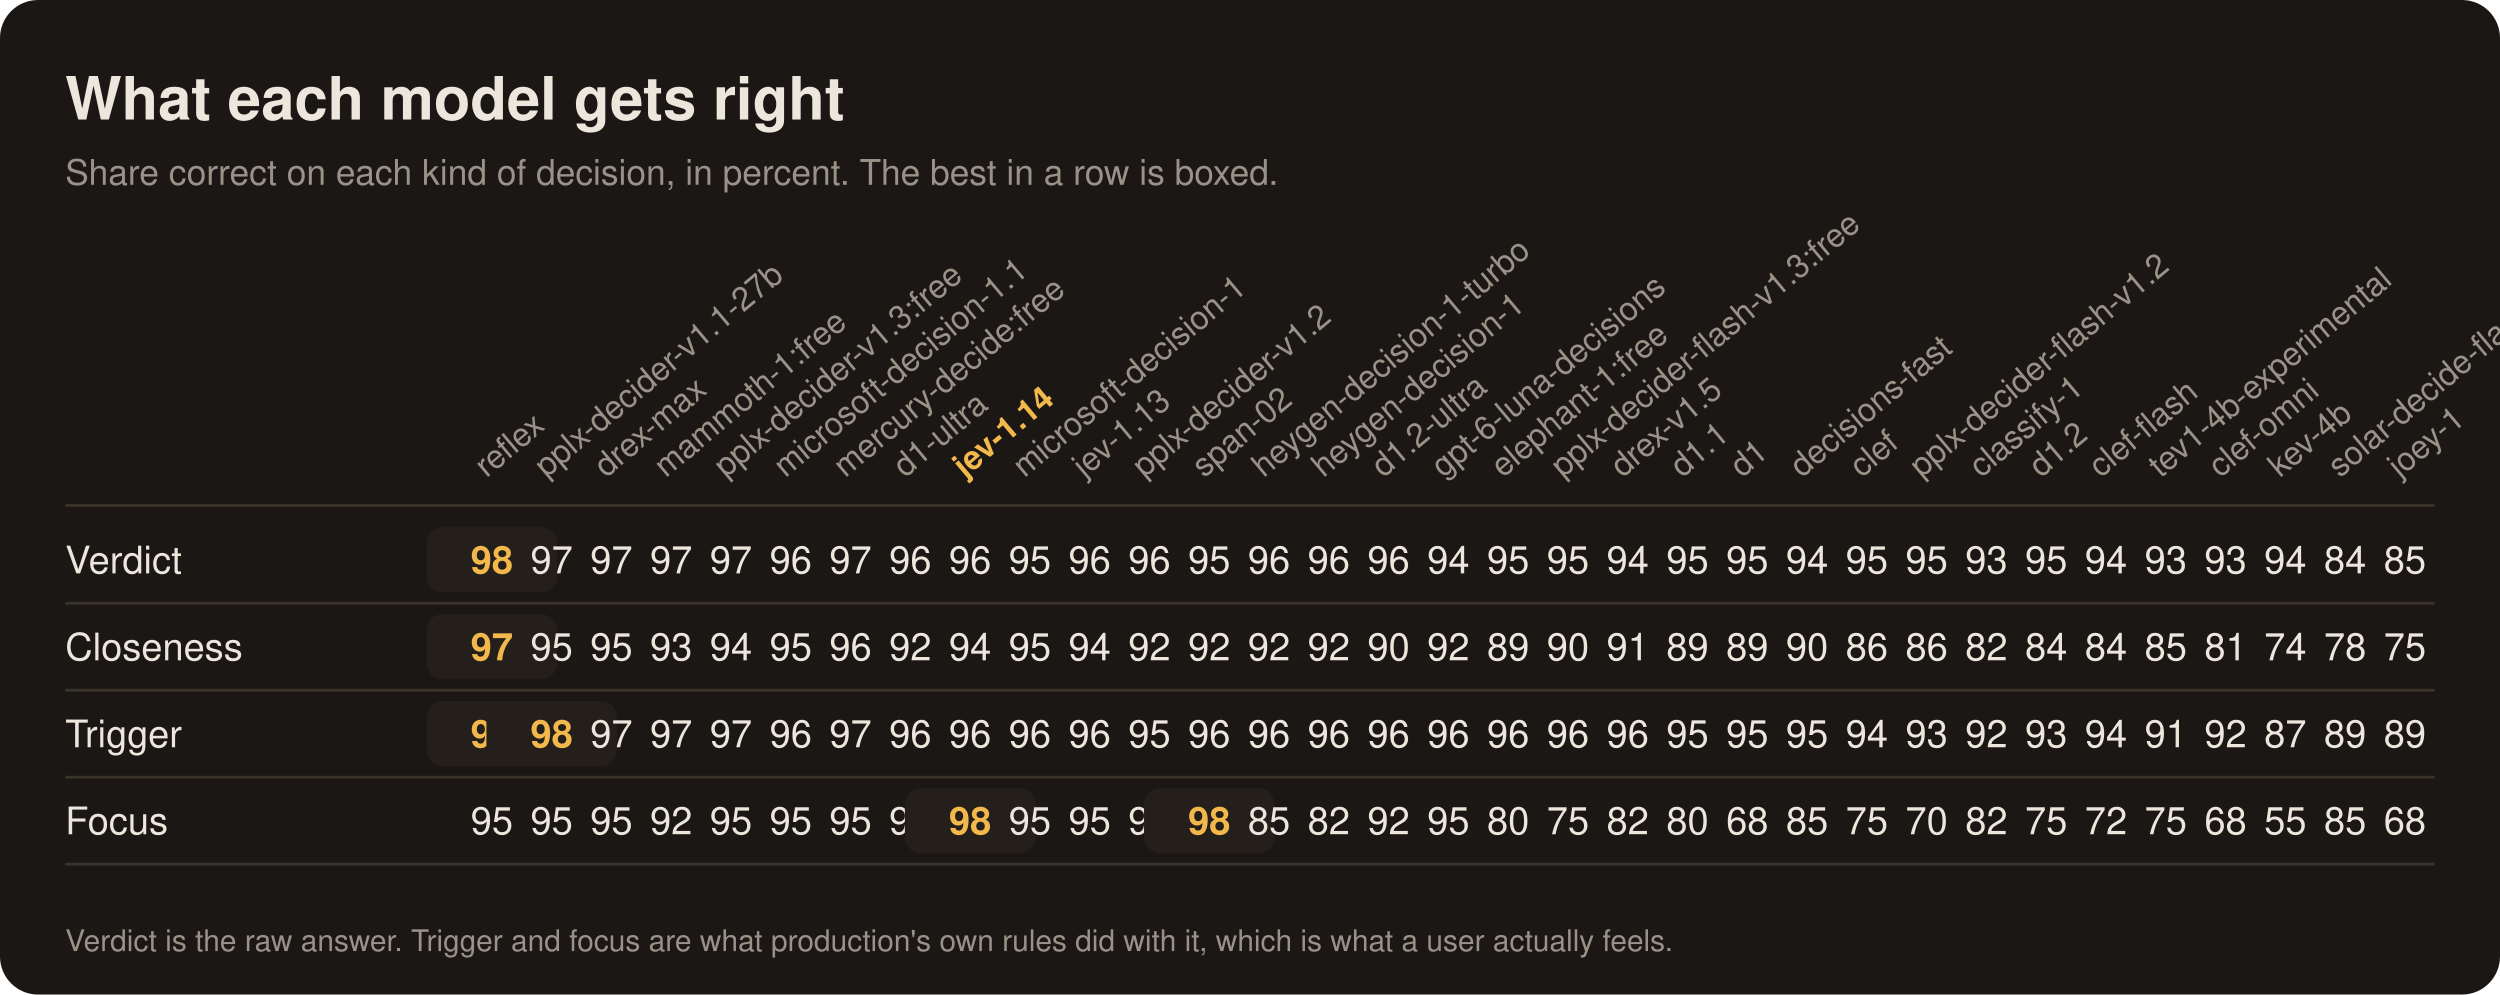
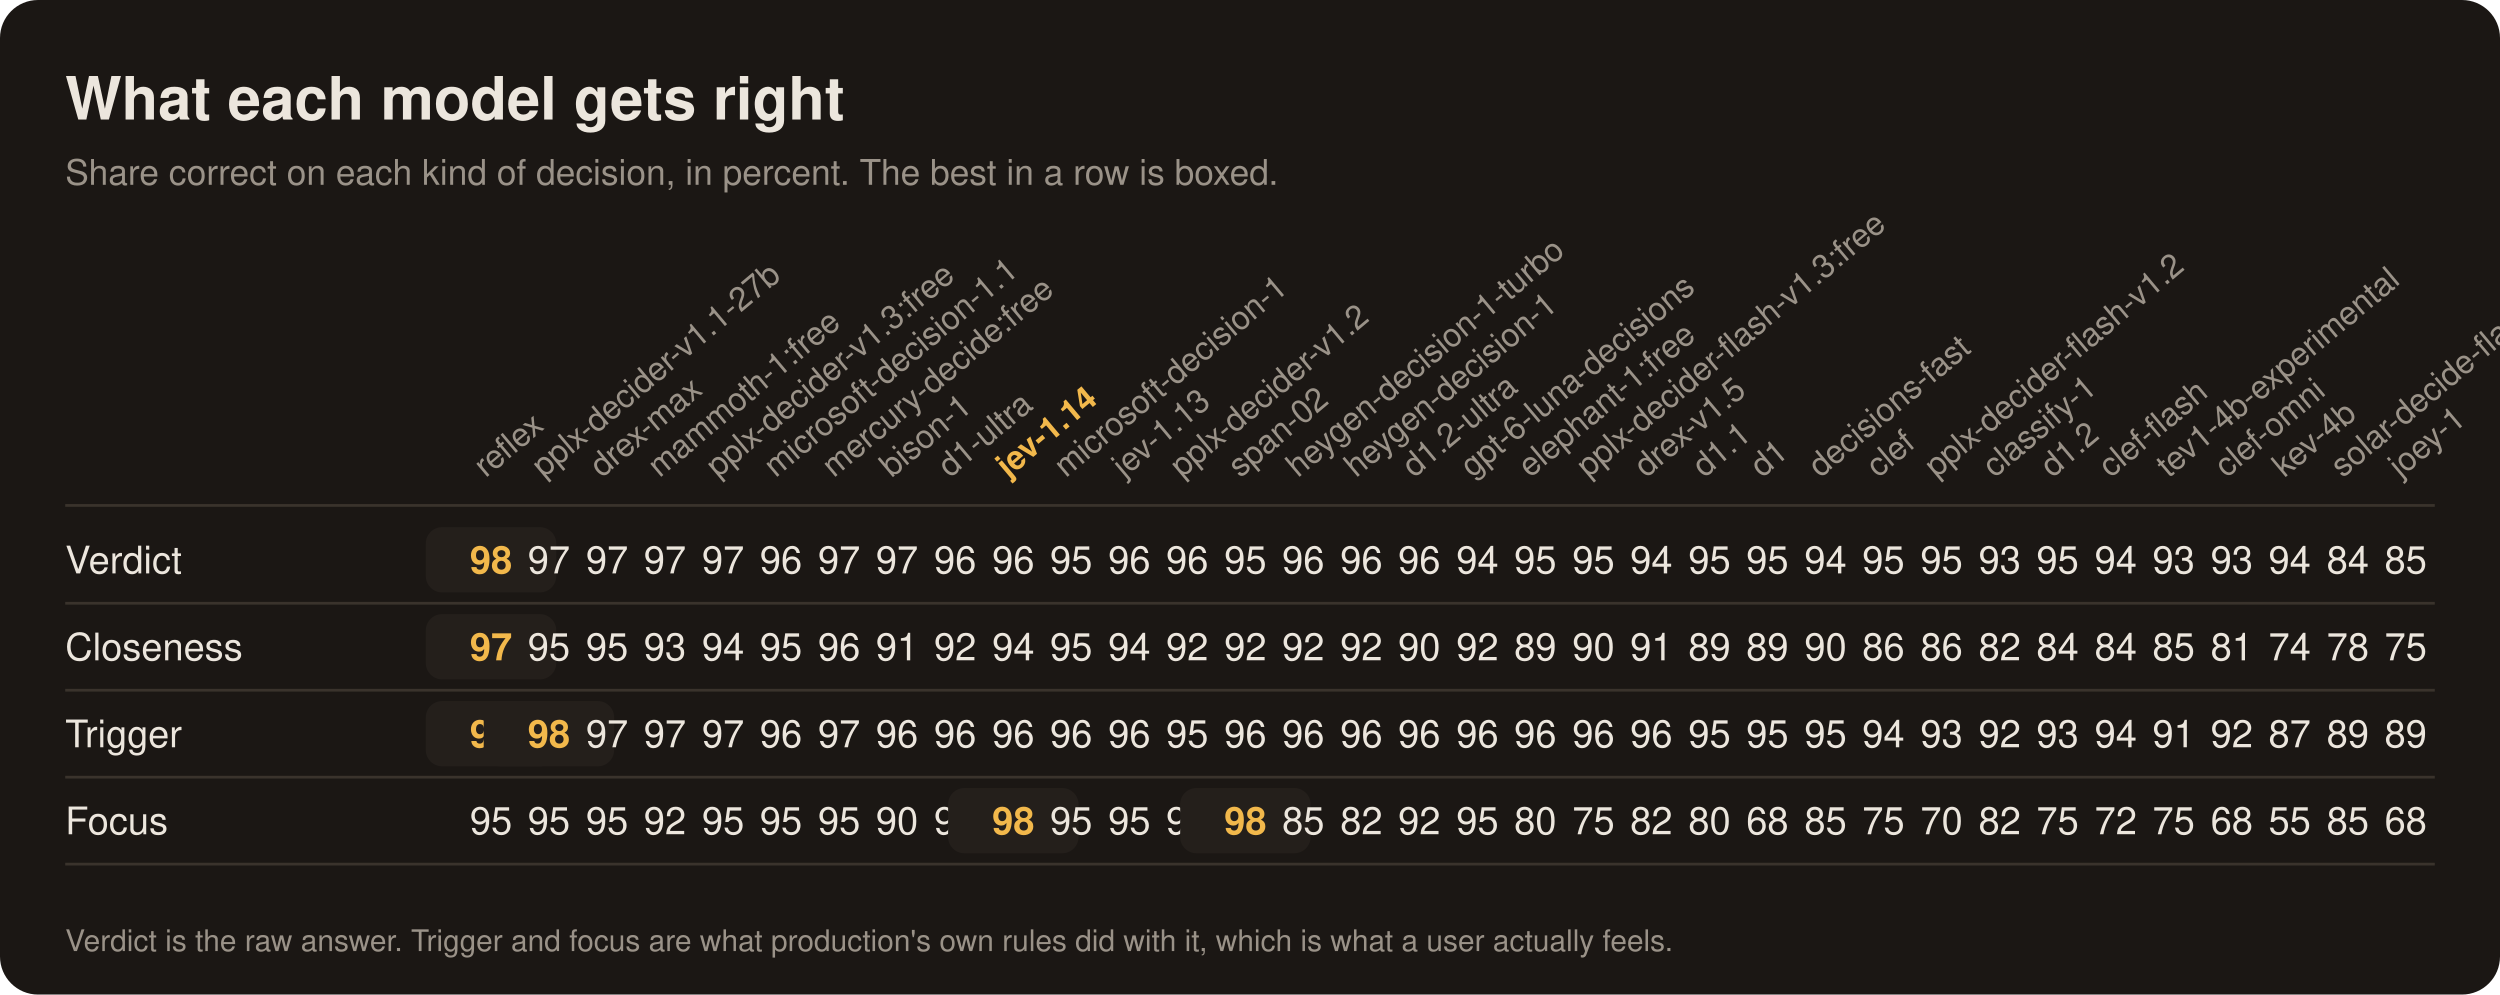
<svg xmlns="http://www.w3.org/2000/svg" viewBox="0 0 920 366" width="920" role="img" aria-label="What each model gets right" font-family="-apple-system,BlinkMacSystemFont,'Segoe UI',Helvetica,Arial,sans-serif">
  <rect width="920" height="366" rx="14" fill="#1b1714" />
  <text x="24.0" y="44.0" font-size="22" font-weight="700" fill="#ece6dd" text-anchor="start">What each model gets right</text>
  <text x="24.0" y="68.0" font-size="13" font-weight="400" fill="#9a9288" text-anchor="start">Share correct on each kind of decision, in percent. The best in a row is boxed.</text>
-   <text transform="translate(179.0 176.0) rotate(-40)" font-size="12" font-weight="500" fill="#9a9288">reflex</text>
-   <text transform="translate(201.0 176.0) rotate(-40)" font-size="12" font-weight="500" fill="#9a9288">pplx-decider-v1.1-27b</text>
-   <text transform="translate(223.0 176.0) rotate(-40)" font-size="12" font-weight="500" fill="#9a9288">drex-max</text>
-   <text transform="translate(245.0 176.0) rotate(-40)" font-size="12" font-weight="500" fill="#9a9288">mammoth-1:free</text>
-   <text transform="translate(267.0 176.0) rotate(-40)" font-size="12" font-weight="500" fill="#9a9288">pplx-decider-v1.3:free</text>
-   <text transform="translate(289.0 176.0) rotate(-40)" font-size="12" font-weight="500" fill="#9a9288">microsoft-decision-1.1</text>
-   <text transform="translate(311.0 176.0) rotate(-40)" font-size="12" font-weight="500" fill="#9a9288">mercury-decide:free</text>
-   <text transform="translate(333.0 176.0) rotate(-40)" font-size="12" font-weight="500" fill="#9a9288">d1-ultra</text>
-   <text transform="translate(355.0 176.0) rotate(-40)" font-size="12" font-weight="700" fill="#f2b84b">jev-1.14</text>
-   <text transform="translate(377.0 176.0) rotate(-40)" font-size="12" font-weight="500" fill="#9a9288">microsoft-decision-1</text>
-   <text transform="translate(399.0 176.0) rotate(-40)" font-size="12" font-weight="500" fill="#9a9288">jev-1.13</text>
-   <text transform="translate(421.0 176.0) rotate(-40)" font-size="12" font-weight="500" fill="#9a9288">pplx-decider-v1.2</text>
-   <text transform="translate(443.0 176.0) rotate(-40)" font-size="12" font-weight="500" fill="#9a9288">span-02</text>
-   <text transform="translate(465.0 176.0) rotate(-40)" font-size="12" font-weight="500" fill="#9a9288">heygen-decision-1-turbo</text>
-   <text transform="translate(487.0 176.0) rotate(-40)" font-size="12" font-weight="500" fill="#9a9288">heygen-decision-1</text>
-   <text transform="translate(509.0 176.0) rotate(-40)" font-size="12" font-weight="500" fill="#9a9288">d1.2-ultra</text>
-   <text transform="translate(531.0 176.0) rotate(-40)" font-size="12" font-weight="500" fill="#9a9288">gpt-6-luna-decisions</text>
-   <text transform="translate(553.0 176.0) rotate(-40)" font-size="12" font-weight="500" fill="#9a9288">elephant-1:free</text>
-   <text transform="translate(575.0 176.0) rotate(-40)" font-size="12" font-weight="500" fill="#9a9288">pplx-decider-flash-v1.3:free</text>
-   <text transform="translate(597.0 176.0) rotate(-40)" font-size="12" font-weight="500" fill="#9a9288">drex-v1.5</text>
-   <text transform="translate(619.0 176.0) rotate(-40)" font-size="12" font-weight="500" fill="#9a9288">d1.1</text>
-   <text transform="translate(641.0 176.0) rotate(-40)" font-size="12" font-weight="500" fill="#9a9288">d1</text>
-   <text transform="translate(663.0 176.0) rotate(-40)" font-size="12" font-weight="500" fill="#9a9288">decisions-fast</text>
-   <text transform="translate(685.0 176.0) rotate(-40)" font-size="12" font-weight="500" fill="#9a9288">clef</text>
-   <text transform="translate(707.0 176.0) rotate(-40)" font-size="12" font-weight="500" fill="#9a9288">pplx-decider-flash-v1.2</text>
-   <text transform="translate(729.0 176.0) rotate(-40)" font-size="12" font-weight="500" fill="#9a9288">classify-1</text>
-   <text transform="translate(751.0 176.0) rotate(-40)" font-size="12" font-weight="500" fill="#9a9288">d1.2</text>
-   <text transform="translate(773.0 176.0) rotate(-40)" font-size="12" font-weight="500" fill="#9a9288">clef-flash</text>
-   <text transform="translate(795.0 176.0) rotate(-40)" font-size="12" font-weight="500" fill="#9a9288">tev1-4b-experimental</text>
-   <text transform="translate(817.0 176.0) rotate(-40)" font-size="12" font-weight="500" fill="#9a9288">clef-omni</text>
-   <text transform="translate(839.0 176.0) rotate(-40)" font-size="12" font-weight="500" fill="#9a9288">kev-4b</text>
-   <text transform="translate(861.0 176.0) rotate(-40)" font-size="12" font-weight="500" fill="#9a9288">solar-decide-flash</text>
-   <text transform="translate(883.0 176.0) rotate(-40)" font-size="12" font-weight="500" fill="#9a9288">joey-1</text>
+   <text transform="translate(178.7 176.0) rotate(-40)" font-size="12" font-weight="500" fill="#9a9288">reflex</text>
+   <text transform="translate(200.0 176.0) rotate(-40)" font-size="12" font-weight="500" fill="#9a9288">pplx-decider-v1.1-27b</text>
+   <text transform="translate(221.4 176.0) rotate(-40)" font-size="12" font-weight="500" fill="#9a9288">drex-max</text>
+   <text transform="translate(242.7 176.0) rotate(-40)" font-size="12" font-weight="500" fill="#9a9288">mammoth-1:free</text>
+   <text transform="translate(264.1 176.0) rotate(-40)" font-size="12" font-weight="500" fill="#9a9288">pplx-decider-v1.3:free</text>
+   <text transform="translate(285.4 176.0) rotate(-40)" font-size="12" font-weight="500" fill="#9a9288">microsoft-decision-1.1</text>
+   <text transform="translate(306.8 176.0) rotate(-40)" font-size="12" font-weight="500" fill="#9a9288">mercury-decide:free</text>
+   <text transform="translate(328.1 176.0) rotate(-40)" font-size="12" font-weight="500" fill="#9a9288">bison-1</text>
+   <text transform="translate(349.5 176.0) rotate(-40)" font-size="12" font-weight="500" fill="#9a9288">d1-ultra</text>
+   <text transform="translate(370.9 176.0) rotate(-40)" font-size="12" font-weight="700" fill="#f2b84b">jev-1.14</text>
+   <text transform="translate(392.2 176.0) rotate(-40)" font-size="12" font-weight="500" fill="#9a9288">microsoft-decision-1</text>
+   <text transform="translate(413.6 176.0) rotate(-40)" font-size="12" font-weight="500" fill="#9a9288">jev-1.13</text>
+   <text transform="translate(434.9 176.0) rotate(-40)" font-size="12" font-weight="500" fill="#9a9288">pplx-decider-v1.2</text>
+   <text transform="translate(456.3 176.0) rotate(-40)" font-size="12" font-weight="500" fill="#9a9288">span-02</text>
+   <text transform="translate(477.6 176.0) rotate(-40)" font-size="12" font-weight="500" fill="#9a9288">heygen-decision-1-turbo</text>
+   <text transform="translate(499.0 176.0) rotate(-40)" font-size="12" font-weight="500" fill="#9a9288">heygen-decision-1</text>
+   <text transform="translate(520.3 176.0) rotate(-40)" font-size="12" font-weight="500" fill="#9a9288">d1.2-ultra</text>
+   <text transform="translate(541.7 176.0) rotate(-40)" font-size="12" font-weight="500" fill="#9a9288">gpt-6-luna-decisions</text>
+   <text transform="translate(563.0 176.0) rotate(-40)" font-size="12" font-weight="500" fill="#9a9288">elephant-1:free</text>
+   <text transform="translate(584.4 176.0) rotate(-40)" font-size="12" font-weight="500" fill="#9a9288">pplx-decider-flash-v1.3:free</text>
+   <text transform="translate(605.7 176.0) rotate(-40)" font-size="12" font-weight="500" fill="#9a9288">drex-v1.5</text>
+   <text transform="translate(627.1 176.0) rotate(-40)" font-size="12" font-weight="500" fill="#9a9288">d1.1</text>
+   <text transform="translate(648.4 176.0) rotate(-40)" font-size="12" font-weight="500" fill="#9a9288">d1</text>
+   <text transform="translate(669.8 176.0) rotate(-40)" font-size="12" font-weight="500" fill="#9a9288">decisions-fast</text>
+   <text transform="translate(691.1 176.0) rotate(-40)" font-size="12" font-weight="500" fill="#9a9288">clef</text>
+   <text transform="translate(712.5 176.0) rotate(-40)" font-size="12" font-weight="500" fill="#9a9288">pplx-decider-flash-v1.2</text>
+   <text transform="translate(733.9 176.0) rotate(-40)" font-size="12" font-weight="500" fill="#9a9288">classify-1</text>
+   <text transform="translate(755.2 176.0) rotate(-40)" font-size="12" font-weight="500" fill="#9a9288">d1.2</text>
+   <text transform="translate(776.6 176.0) rotate(-40)" font-size="12" font-weight="500" fill="#9a9288">clef-flash</text>
+   <text transform="translate(797.9 176.0) rotate(-40)" font-size="12" font-weight="500" fill="#9a9288">tev1-4b-experimental</text>
+   <text transform="translate(819.3 176.0) rotate(-40)" font-size="12" font-weight="500" fill="#9a9288">clef-omni</text>
+   <text transform="translate(840.6 176.0) rotate(-40)" font-size="12" font-weight="500" fill="#9a9288">kev-4b</text>
+   <text transform="translate(862.0 176.0) rotate(-40)" font-size="12" font-weight="500" fill="#9a9288">solar-decide-flash</text>
+   <text transform="translate(883.3 176.0) rotate(-40)" font-size="12" font-weight="500" fill="#9a9288">joey-1</text>
  <line x1="24.0" y1="186.0" x2="896.0" y2="186.0" stroke="#3a332c" stroke-width="1.0" />
  <text x="24.0" y="211.0" font-size="14" font-weight="500" fill="#ece6dd" text-anchor="start">Verdict</text>
-   <rect x="157.0" y="194.0" width="48.0" height="24.0" rx="6.0" fill="#241f1b" />
-   <text x="181.0" y="211.0" font-size="14" font-weight="700" fill="#f2b84b" text-anchor="middle">98</text>
-   <text x="203.0" y="211.0" font-size="14" font-weight="400" fill="#ece6dd" text-anchor="middle">97</text>
-   <text x="225.0" y="211.0" font-size="14" font-weight="400" fill="#ece6dd" text-anchor="middle">97</text>
-   <text x="247.0" y="211.0" font-size="14" font-weight="400" fill="#ece6dd" text-anchor="middle">97</text>
-   <text x="269.0" y="211.0" font-size="14" font-weight="400" fill="#ece6dd" text-anchor="middle">97</text>
-   <text x="291.0" y="211.0" font-size="14" font-weight="400" fill="#ece6dd" text-anchor="middle">96</text>
-   <text x="313.0" y="211.0" font-size="14" font-weight="400" fill="#ece6dd" text-anchor="middle">97</text>
-   <text x="335.0" y="211.0" font-size="14" font-weight="400" fill="#ece6dd" text-anchor="middle">96</text>
-   <text x="357.0" y="211.0" font-size="14" font-weight="400" fill="#ece6dd" text-anchor="middle">96</text>
-   <text x="379.0" y="211.0" font-size="14" font-weight="400" fill="#ece6dd" text-anchor="middle">95</text>
-   <text x="401.0" y="211.0" font-size="14" font-weight="400" fill="#ece6dd" text-anchor="middle">96</text>
-   <text x="423.0" y="211.0" font-size="14" font-weight="400" fill="#ece6dd" text-anchor="middle">96</text>
-   <text x="445.0" y="211.0" font-size="14" font-weight="400" fill="#ece6dd" text-anchor="middle">95</text>
-   <text x="467.0" y="211.0" font-size="14" font-weight="400" fill="#ece6dd" text-anchor="middle">96</text>
-   <text x="489.0" y="211.0" font-size="14" font-weight="400" fill="#ece6dd" text-anchor="middle">96</text>
-   <text x="511.0" y="211.0" font-size="14" font-weight="400" fill="#ece6dd" text-anchor="middle">96</text>
-   <text x="533.0" y="211.0" font-size="14" font-weight="400" fill="#ece6dd" text-anchor="middle">94</text>
-   <text x="555.0" y="211.0" font-size="14" font-weight="400" fill="#ece6dd" text-anchor="middle">95</text>
-   <text x="577.0" y="211.0" font-size="14" font-weight="400" fill="#ece6dd" text-anchor="middle">95</text>
-   <text x="599.0" y="211.0" font-size="14" font-weight="400" fill="#ece6dd" text-anchor="middle">94</text>
-   <text x="621.0" y="211.0" font-size="14" font-weight="400" fill="#ece6dd" text-anchor="middle">95</text>
-   <text x="643.0" y="211.0" font-size="14" font-weight="400" fill="#ece6dd" text-anchor="middle">95</text>
-   <text x="665.0" y="211.0" font-size="14" font-weight="400" fill="#ece6dd" text-anchor="middle">94</text>
-   <text x="687.0" y="211.0" font-size="14" font-weight="400" fill="#ece6dd" text-anchor="middle">95</text>
-   <text x="709.0" y="211.0" font-size="14" font-weight="400" fill="#ece6dd" text-anchor="middle">95</text>
-   <text x="731.0" y="211.0" font-size="14" font-weight="400" fill="#ece6dd" text-anchor="middle">93</text>
-   <text x="753.0" y="211.0" font-size="14" font-weight="400" fill="#ece6dd" text-anchor="middle">95</text>
-   <text x="775.0" y="211.0" font-size="14" font-weight="400" fill="#ece6dd" text-anchor="middle">94</text>
-   <text x="797.0" y="211.0" font-size="14" font-weight="400" fill="#ece6dd" text-anchor="middle">93</text>
-   <text x="819.0" y="211.0" font-size="14" font-weight="400" fill="#ece6dd" text-anchor="middle">93</text>
-   <text x="841.0" y="211.0" font-size="14" font-weight="400" fill="#ece6dd" text-anchor="middle">94</text>
-   <text x="863.0" y="211.0" font-size="14" font-weight="400" fill="#ece6dd" text-anchor="middle">84</text>
-   <text x="885.0" y="211.0" font-size="14" font-weight="400" fill="#ece6dd" text-anchor="middle">85</text>
+   <rect x="156.7" y="194.0" width="48.0" height="24.0" rx="6.0" fill="#241f1b" />
+   <text x="180.7" y="211.0" font-size="14" font-weight="700" fill="#f2b84b" text-anchor="middle">98</text>
+   <text x="202.0" y="211.0" font-size="14" font-weight="400" fill="#ece6dd" text-anchor="middle">97</text>
+   <text x="223.4" y="211.0" font-size="14" font-weight="400" fill="#ece6dd" text-anchor="middle">97</text>
+   <text x="244.7" y="211.0" font-size="14" font-weight="400" fill="#ece6dd" text-anchor="middle">97</text>
+   <text x="266.1" y="211.0" font-size="14" font-weight="400" fill="#ece6dd" text-anchor="middle">97</text>
+   <text x="287.4" y="211.0" font-size="14" font-weight="400" fill="#ece6dd" text-anchor="middle">96</text>
+   <text x="308.8" y="211.0" font-size="14" font-weight="400" fill="#ece6dd" text-anchor="middle">97</text>
+   <text x="330.1" y="211.0" font-size="14" font-weight="400" fill="#ece6dd" text-anchor="middle">97</text>
+   <text x="351.5" y="211.0" font-size="14" font-weight="400" fill="#ece6dd" text-anchor="middle">96</text>
+   <text x="372.9" y="211.0" font-size="14" font-weight="400" fill="#ece6dd" text-anchor="middle">96</text>
+   <text x="394.2" y="211.0" font-size="14" font-weight="400" fill="#ece6dd" text-anchor="middle">95</text>
+   <text x="415.6" y="211.0" font-size="14" font-weight="400" fill="#ece6dd" text-anchor="middle">96</text>
+   <text x="436.9" y="211.0" font-size="14" font-weight="400" fill="#ece6dd" text-anchor="middle">96</text>
+   <text x="458.3" y="211.0" font-size="14" font-weight="400" fill="#ece6dd" text-anchor="middle">95</text>
+   <text x="479.6" y="211.0" font-size="14" font-weight="400" fill="#ece6dd" text-anchor="middle">96</text>
+   <text x="501.0" y="211.0" font-size="14" font-weight="400" fill="#ece6dd" text-anchor="middle">96</text>
+   <text x="522.3" y="211.0" font-size="14" font-weight="400" fill="#ece6dd" text-anchor="middle">96</text>
+   <text x="543.7" y="211.0" font-size="14" font-weight="400" fill="#ece6dd" text-anchor="middle">94</text>
+   <text x="565.0" y="211.0" font-size="14" font-weight="400" fill="#ece6dd" text-anchor="middle">95</text>
+   <text x="586.4" y="211.0" font-size="14" font-weight="400" fill="#ece6dd" text-anchor="middle">95</text>
+   <text x="607.7" y="211.0" font-size="14" font-weight="400" fill="#ece6dd" text-anchor="middle">94</text>
+   <text x="629.1" y="211.0" font-size="14" font-weight="400" fill="#ece6dd" text-anchor="middle">95</text>
+   <text x="650.4" y="211.0" font-size="14" font-weight="400" fill="#ece6dd" text-anchor="middle">95</text>
+   <text x="671.8" y="211.0" font-size="14" font-weight="400" fill="#ece6dd" text-anchor="middle">94</text>
+   <text x="693.1" y="211.0" font-size="14" font-weight="400" fill="#ece6dd" text-anchor="middle">95</text>
+   <text x="714.5" y="211.0" font-size="14" font-weight="400" fill="#ece6dd" text-anchor="middle">95</text>
+   <text x="735.9" y="211.0" font-size="14" font-weight="400" fill="#ece6dd" text-anchor="middle">93</text>
+   <text x="757.2" y="211.0" font-size="14" font-weight="400" fill="#ece6dd" text-anchor="middle">95</text>
+   <text x="778.6" y="211.0" font-size="14" font-weight="400" fill="#ece6dd" text-anchor="middle">94</text>
+   <text x="799.9" y="211.0" font-size="14" font-weight="400" fill="#ece6dd" text-anchor="middle">93</text>
+   <text x="821.3" y="211.0" font-size="14" font-weight="400" fill="#ece6dd" text-anchor="middle">93</text>
+   <text x="842.6" y="211.0" font-size="14" font-weight="400" fill="#ece6dd" text-anchor="middle">94</text>
+   <text x="864.0" y="211.0" font-size="14" font-weight="400" fill="#ece6dd" text-anchor="middle">84</text>
+   <text x="885.3" y="211.0" font-size="14" font-weight="400" fill="#ece6dd" text-anchor="middle">85</text>
  <line x1="24.0" y1="222.0" x2="896.0" y2="222.0" stroke="#3a332c" stroke-width="1.0" />
  <text x="24.0" y="243.0" font-size="14" font-weight="500" fill="#ece6dd" text-anchor="start">Closeness</text>
-   <rect x="157.0" y="226.0" width="48.0" height="24.0" rx="6.0" fill="#241f1b" />
-   <text x="181.0" y="243.0" font-size="14" font-weight="700" fill="#f2b84b" text-anchor="middle">97</text>
-   <text x="203.0" y="243.0" font-size="14" font-weight="400" fill="#ece6dd" text-anchor="middle">95</text>
-   <text x="225.0" y="243.0" font-size="14" font-weight="400" fill="#ece6dd" text-anchor="middle">95</text>
-   <text x="247.0" y="243.0" font-size="14" font-weight="400" fill="#ece6dd" text-anchor="middle">93</text>
-   <text x="269.0" y="243.0" font-size="14" font-weight="400" fill="#ece6dd" text-anchor="middle">94</text>
-   <text x="291.0" y="243.0" font-size="14" font-weight="400" fill="#ece6dd" text-anchor="middle">95</text>
-   <text x="313.0" y="243.0" font-size="14" font-weight="400" fill="#ece6dd" text-anchor="middle">96</text>
-   <text x="335.0" y="243.0" font-size="14" font-weight="400" fill="#ece6dd" text-anchor="middle">92</text>
-   <text x="357.0" y="243.0" font-size="14" font-weight="400" fill="#ece6dd" text-anchor="middle">94</text>
-   <text x="379.0" y="243.0" font-size="14" font-weight="400" fill="#ece6dd" text-anchor="middle">95</text>
-   <text x="401.0" y="243.0" font-size="14" font-weight="400" fill="#ece6dd" text-anchor="middle">94</text>
-   <text x="423.0" y="243.0" font-size="14" font-weight="400" fill="#ece6dd" text-anchor="middle">92</text>
-   <text x="445.0" y="243.0" font-size="14" font-weight="400" fill="#ece6dd" text-anchor="middle">92</text>
-   <text x="467.0" y="243.0" font-size="14" font-weight="400" fill="#ece6dd" text-anchor="middle">92</text>
-   <text x="489.0" y="243.0" font-size="14" font-weight="400" fill="#ece6dd" text-anchor="middle">92</text>
-   <text x="511.0" y="243.0" font-size="14" font-weight="400" fill="#ece6dd" text-anchor="middle">90</text>
-   <text x="533.0" y="243.0" font-size="14" font-weight="400" fill="#ece6dd" text-anchor="middle">92</text>
-   <text x="555.0" y="243.0" font-size="14" font-weight="400" fill="#ece6dd" text-anchor="middle">89</text>
-   <text x="577.0" y="243.0" font-size="14" font-weight="400" fill="#ece6dd" text-anchor="middle">90</text>
-   <text x="599.0" y="243.0" font-size="14" font-weight="400" fill="#ece6dd" text-anchor="middle">91</text>
-   <text x="621.0" y="243.0" font-size="14" font-weight="400" fill="#ece6dd" text-anchor="middle">89</text>
-   <text x="643.0" y="243.0" font-size="14" font-weight="400" fill="#ece6dd" text-anchor="middle">89</text>
-   <text x="665.0" y="243.0" font-size="14" font-weight="400" fill="#ece6dd" text-anchor="middle">90</text>
-   <text x="687.0" y="243.0" font-size="14" font-weight="400" fill="#ece6dd" text-anchor="middle">86</text>
-   <text x="709.0" y="243.0" font-size="14" font-weight="400" fill="#ece6dd" text-anchor="middle">86</text>
-   <text x="731.0" y="243.0" font-size="14" font-weight="400" fill="#ece6dd" text-anchor="middle">82</text>
-   <text x="753.0" y="243.0" font-size="14" font-weight="400" fill="#ece6dd" text-anchor="middle">84</text>
-   <text x="775.0" y="243.0" font-size="14" font-weight="400" fill="#ece6dd" text-anchor="middle">84</text>
-   <text x="797.0" y="243.0" font-size="14" font-weight="400" fill="#ece6dd" text-anchor="middle">85</text>
-   <text x="819.0" y="243.0" font-size="14" font-weight="400" fill="#ece6dd" text-anchor="middle">81</text>
-   <text x="841.0" y="243.0" font-size="14" font-weight="400" fill="#ece6dd" text-anchor="middle">74</text>
-   <text x="863.0" y="243.0" font-size="14" font-weight="400" fill="#ece6dd" text-anchor="middle">78</text>
-   <text x="885.0" y="243.0" font-size="14" font-weight="400" fill="#ece6dd" text-anchor="middle">75</text>
+   <rect x="156.7" y="226.0" width="48.0" height="24.0" rx="6.0" fill="#241f1b" />
+   <text x="180.7" y="243.0" font-size="14" font-weight="700" fill="#f2b84b" text-anchor="middle">97</text>
+   <text x="202.0" y="243.0" font-size="14" font-weight="400" fill="#ece6dd" text-anchor="middle">95</text>
+   <text x="223.4" y="243.0" font-size="14" font-weight="400" fill="#ece6dd" text-anchor="middle">95</text>
+   <text x="244.7" y="243.0" font-size="14" font-weight="400" fill="#ece6dd" text-anchor="middle">93</text>
+   <text x="266.1" y="243.0" font-size="14" font-weight="400" fill="#ece6dd" text-anchor="middle">94</text>
+   <text x="287.4" y="243.0" font-size="14" font-weight="400" fill="#ece6dd" text-anchor="middle">95</text>
+   <text x="308.8" y="243.0" font-size="14" font-weight="400" fill="#ece6dd" text-anchor="middle">96</text>
+   <text x="330.1" y="243.0" font-size="14" font-weight="400" fill="#ece6dd" text-anchor="middle">91</text>
+   <text x="351.5" y="243.0" font-size="14" font-weight="400" fill="#ece6dd" text-anchor="middle">92</text>
+   <text x="372.9" y="243.0" font-size="14" font-weight="400" fill="#ece6dd" text-anchor="middle">94</text>
+   <text x="394.2" y="243.0" font-size="14" font-weight="400" fill="#ece6dd" text-anchor="middle">95</text>
+   <text x="415.6" y="243.0" font-size="14" font-weight="400" fill="#ece6dd" text-anchor="middle">94</text>
+   <text x="436.9" y="243.0" font-size="14" font-weight="400" fill="#ece6dd" text-anchor="middle">92</text>
+   <text x="458.3" y="243.0" font-size="14" font-weight="400" fill="#ece6dd" text-anchor="middle">92</text>
+   <text x="479.6" y="243.0" font-size="14" font-weight="400" fill="#ece6dd" text-anchor="middle">92</text>
+   <text x="501.0" y="243.0" font-size="14" font-weight="400" fill="#ece6dd" text-anchor="middle">92</text>
+   <text x="522.3" y="243.0" font-size="14" font-weight="400" fill="#ece6dd" text-anchor="middle">90</text>
+   <text x="543.7" y="243.0" font-size="14" font-weight="400" fill="#ece6dd" text-anchor="middle">92</text>
+   <text x="565.0" y="243.0" font-size="14" font-weight="400" fill="#ece6dd" text-anchor="middle">89</text>
+   <text x="586.4" y="243.0" font-size="14" font-weight="400" fill="#ece6dd" text-anchor="middle">90</text>
+   <text x="607.7" y="243.0" font-size="14" font-weight="400" fill="#ece6dd" text-anchor="middle">91</text>
+   <text x="629.1" y="243.0" font-size="14" font-weight="400" fill="#ece6dd" text-anchor="middle">89</text>
+   <text x="650.4" y="243.0" font-size="14" font-weight="400" fill="#ece6dd" text-anchor="middle">89</text>
+   <text x="671.8" y="243.0" font-size="14" font-weight="400" fill="#ece6dd" text-anchor="middle">90</text>
+   <text x="693.1" y="243.0" font-size="14" font-weight="400" fill="#ece6dd" text-anchor="middle">86</text>
+   <text x="714.5" y="243.0" font-size="14" font-weight="400" fill="#ece6dd" text-anchor="middle">86</text>
+   <text x="735.9" y="243.0" font-size="14" font-weight="400" fill="#ece6dd" text-anchor="middle">82</text>
+   <text x="757.2" y="243.0" font-size="14" font-weight="400" fill="#ece6dd" text-anchor="middle">84</text>
+   <text x="778.6" y="243.0" font-size="14" font-weight="400" fill="#ece6dd" text-anchor="middle">84</text>
+   <text x="799.9" y="243.0" font-size="14" font-weight="400" fill="#ece6dd" text-anchor="middle">85</text>
+   <text x="821.3" y="243.0" font-size="14" font-weight="400" fill="#ece6dd" text-anchor="middle">81</text>
+   <text x="842.6" y="243.0" font-size="14" font-weight="400" fill="#ece6dd" text-anchor="middle">74</text>
+   <text x="864.0" y="243.0" font-size="14" font-weight="400" fill="#ece6dd" text-anchor="middle">78</text>
+   <text x="885.3" y="243.0" font-size="14" font-weight="400" fill="#ece6dd" text-anchor="middle">75</text>
  <line x1="24.0" y1="254.0" x2="896.0" y2="254.0" stroke="#3a332c" stroke-width="1.0" />
  <text x="24.0" y="275.0" font-size="14" font-weight="500" fill="#ece6dd" text-anchor="start">Trigger</text>
-   <rect x="157.0" y="258.0" width="48.0" height="24.0" rx="6.0" fill="#241f1b" />
-   <text x="181.0" y="275.0" font-size="14" font-weight="700" fill="#f2b84b" text-anchor="middle">98</text>
-   <rect x="179.0" y="258.0" width="48.0" height="24.0" rx="6.0" fill="#241f1b" />
-   <text x="203.0" y="275.0" font-size="14" font-weight="700" fill="#f2b84b" text-anchor="middle">98</text>
-   <text x="225.0" y="275.0" font-size="14" font-weight="400" fill="#ece6dd" text-anchor="middle">97</text>
-   <text x="247.0" y="275.0" font-size="14" font-weight="400" fill="#ece6dd" text-anchor="middle">97</text>
-   <text x="269.0" y="275.0" font-size="14" font-weight="400" fill="#ece6dd" text-anchor="middle">97</text>
-   <text x="291.0" y="275.0" font-size="14" font-weight="400" fill="#ece6dd" text-anchor="middle">96</text>
-   <text x="313.0" y="275.0" font-size="14" font-weight="400" fill="#ece6dd" text-anchor="middle">97</text>
-   <text x="335.0" y="275.0" font-size="14" font-weight="400" fill="#ece6dd" text-anchor="middle">96</text>
-   <text x="357.0" y="275.0" font-size="14" font-weight="400" fill="#ece6dd" text-anchor="middle">96</text>
-   <text x="379.0" y="275.0" font-size="14" font-weight="400" fill="#ece6dd" text-anchor="middle">96</text>
-   <text x="401.0" y="275.0" font-size="14" font-weight="400" fill="#ece6dd" text-anchor="middle">96</text>
-   <text x="423.0" y="275.0" font-size="14" font-weight="400" fill="#ece6dd" text-anchor="middle">95</text>
-   <text x="445.0" y="275.0" font-size="14" font-weight="400" fill="#ece6dd" text-anchor="middle">96</text>
-   <text x="467.0" y="275.0" font-size="14" font-weight="400" fill="#ece6dd" text-anchor="middle">96</text>
-   <text x="489.0" y="275.0" font-size="14" font-weight="400" fill="#ece6dd" text-anchor="middle">96</text>
-   <text x="511.0" y="275.0" font-size="14" font-weight="400" fill="#ece6dd" text-anchor="middle">96</text>
-   <text x="533.0" y="275.0" font-size="14" font-weight="400" fill="#ece6dd" text-anchor="middle">96</text>
-   <text x="555.0" y="275.0" font-size="14" font-weight="400" fill="#ece6dd" text-anchor="middle">96</text>
-   <text x="577.0" y="275.0" font-size="14" font-weight="400" fill="#ece6dd" text-anchor="middle">96</text>
-   <text x="599.0" y="275.0" font-size="14" font-weight="400" fill="#ece6dd" text-anchor="middle">96</text>
-   <text x="621.0" y="275.0" font-size="14" font-weight="400" fill="#ece6dd" text-anchor="middle">95</text>
-   <text x="643.0" y="275.0" font-size="14" font-weight="400" fill="#ece6dd" text-anchor="middle">95</text>
-   <text x="665.0" y="275.0" font-size="14" font-weight="400" fill="#ece6dd" text-anchor="middle">95</text>
-   <text x="687.0" y="275.0" font-size="14" font-weight="400" fill="#ece6dd" text-anchor="middle">94</text>
-   <text x="709.0" y="275.0" font-size="14" font-weight="400" fill="#ece6dd" text-anchor="middle">93</text>
-   <text x="731.0" y="275.0" font-size="14" font-weight="400" fill="#ece6dd" text-anchor="middle">92</text>
-   <text x="753.0" y="275.0" font-size="14" font-weight="400" fill="#ece6dd" text-anchor="middle">93</text>
-   <text x="775.0" y="275.0" font-size="14" font-weight="400" fill="#ece6dd" text-anchor="middle">94</text>
-   <text x="797.0" y="275.0" font-size="14" font-weight="400" fill="#ece6dd" text-anchor="middle">91</text>
-   <text x="819.0" y="275.0" font-size="14" font-weight="400" fill="#ece6dd" text-anchor="middle">92</text>
-   <text x="841.0" y="275.0" font-size="14" font-weight="400" fill="#ece6dd" text-anchor="middle">87</text>
-   <text x="863.0" y="275.0" font-size="14" font-weight="400" fill="#ece6dd" text-anchor="middle">89</text>
-   <text x="885.0" y="275.0" font-size="14" font-weight="400" fill="#ece6dd" text-anchor="middle">89</text>
+   <rect x="156.7" y="258.0" width="48.0" height="24.0" rx="6.0" fill="#241f1b" />
+   <text x="180.7" y="275.0" font-size="14" font-weight="700" fill="#f2b84b" text-anchor="middle">98</text>
+   <rect x="178.0" y="258.0" width="48.0" height="24.0" rx="6.0" fill="#241f1b" />
+   <text x="202.0" y="275.0" font-size="14" font-weight="700" fill="#f2b84b" text-anchor="middle">98</text>
+   <text x="223.4" y="275.0" font-size="14" font-weight="400" fill="#ece6dd" text-anchor="middle">97</text>
+   <text x="244.7" y="275.0" font-size="14" font-weight="400" fill="#ece6dd" text-anchor="middle">97</text>
+   <text x="266.1" y="275.0" font-size="14" font-weight="400" fill="#ece6dd" text-anchor="middle">97</text>
+   <text x="287.4" y="275.0" font-size="14" font-weight="400" fill="#ece6dd" text-anchor="middle">96</text>
+   <text x="308.8" y="275.0" font-size="14" font-weight="400" fill="#ece6dd" text-anchor="middle">97</text>
+   <text x="330.1" y="275.0" font-size="14" font-weight="400" fill="#ece6dd" text-anchor="middle">96</text>
+   <text x="351.5" y="275.0" font-size="14" font-weight="400" fill="#ece6dd" text-anchor="middle">96</text>
+   <text x="372.9" y="275.0" font-size="14" font-weight="400" fill="#ece6dd" text-anchor="middle">96</text>
+   <text x="394.2" y="275.0" font-size="14" font-weight="400" fill="#ece6dd" text-anchor="middle">96</text>
+   <text x="415.6" y="275.0" font-size="14" font-weight="400" fill="#ece6dd" text-anchor="middle">96</text>
+   <text x="436.9" y="275.0" font-size="14" font-weight="400" fill="#ece6dd" text-anchor="middle">95</text>
+   <text x="458.3" y="275.0" font-size="14" font-weight="400" fill="#ece6dd" text-anchor="middle">96</text>
+   <text x="479.6" y="275.0" font-size="14" font-weight="400" fill="#ece6dd" text-anchor="middle">96</text>
+   <text x="501.0" y="275.0" font-size="14" font-weight="400" fill="#ece6dd" text-anchor="middle">96</text>
+   <text x="522.3" y="275.0" font-size="14" font-weight="400" fill="#ece6dd" text-anchor="middle">96</text>
+   <text x="543.7" y="275.0" font-size="14" font-weight="400" fill="#ece6dd" text-anchor="middle">96</text>
+   <text x="565.0" y="275.0" font-size="14" font-weight="400" fill="#ece6dd" text-anchor="middle">96</text>
+   <text x="586.4" y="275.0" font-size="14" font-weight="400" fill="#ece6dd" text-anchor="middle">96</text>
+   <text x="607.7" y="275.0" font-size="14" font-weight="400" fill="#ece6dd" text-anchor="middle">96</text>
+   <text x="629.1" y="275.0" font-size="14" font-weight="400" fill="#ece6dd" text-anchor="middle">95</text>
+   <text x="650.4" y="275.0" font-size="14" font-weight="400" fill="#ece6dd" text-anchor="middle">95</text>
+   <text x="671.8" y="275.0" font-size="14" font-weight="400" fill="#ece6dd" text-anchor="middle">95</text>
+   <text x="693.1" y="275.0" font-size="14" font-weight="400" fill="#ece6dd" text-anchor="middle">94</text>
+   <text x="714.5" y="275.0" font-size="14" font-weight="400" fill="#ece6dd" text-anchor="middle">93</text>
+   <text x="735.9" y="275.0" font-size="14" font-weight="400" fill="#ece6dd" text-anchor="middle">92</text>
+   <text x="757.2" y="275.0" font-size="14" font-weight="400" fill="#ece6dd" text-anchor="middle">93</text>
+   <text x="778.6" y="275.0" font-size="14" font-weight="400" fill="#ece6dd" text-anchor="middle">94</text>
+   <text x="799.9" y="275.0" font-size="14" font-weight="400" fill="#ece6dd" text-anchor="middle">91</text>
+   <text x="821.3" y="275.0" font-size="14" font-weight="400" fill="#ece6dd" text-anchor="middle">92</text>
+   <text x="842.6" y="275.0" font-size="14" font-weight="400" fill="#ece6dd" text-anchor="middle">87</text>
+   <text x="864.0" y="275.0" font-size="14" font-weight="400" fill="#ece6dd" text-anchor="middle">89</text>
+   <text x="885.3" y="275.0" font-size="14" font-weight="400" fill="#ece6dd" text-anchor="middle">89</text>
  <line x1="24.0" y1="286.0" x2="896.0" y2="286.0" stroke="#3a332c" stroke-width="1.0" />
  <text x="24.0" y="307.0" font-size="14" font-weight="500" fill="#ece6dd" text-anchor="start">Focus</text>
-   <text x="181.0" y="307.0" font-size="14" font-weight="400" fill="#ece6dd" text-anchor="middle">95</text>
-   <text x="203.0" y="307.0" font-size="14" font-weight="400" fill="#ece6dd" text-anchor="middle">95</text>
-   <text x="225.0" y="307.0" font-size="14" font-weight="400" fill="#ece6dd" text-anchor="middle">95</text>
-   <text x="247.0" y="307.0" font-size="14" font-weight="400" fill="#ece6dd" text-anchor="middle">92</text>
-   <text x="269.0" y="307.0" font-size="14" font-weight="400" fill="#ece6dd" text-anchor="middle">95</text>
-   <text x="291.0" y="307.0" font-size="14" font-weight="400" fill="#ece6dd" text-anchor="middle">95</text>
-   <text x="313.0" y="307.0" font-size="14" font-weight="400" fill="#ece6dd" text-anchor="middle">95</text>
-   <text x="335.0" y="307.0" font-size="14" font-weight="400" fill="#ece6dd" text-anchor="middle">90</text>
-   <rect x="333.0" y="290.0" width="48.0" height="24.0" rx="6.0" fill="#241f1b" />
-   <text x="357.0" y="307.0" font-size="14" font-weight="700" fill="#f2b84b" text-anchor="middle">98</text>
-   <text x="379.0" y="307.0" font-size="14" font-weight="400" fill="#ece6dd" text-anchor="middle">95</text>
-   <text x="401.0" y="307.0" font-size="14" font-weight="400" fill="#ece6dd" text-anchor="middle">95</text>
-   <text x="423.0" y="307.0" font-size="14" font-weight="400" fill="#ece6dd" text-anchor="middle">90</text>
-   <rect x="421.0" y="290.0" width="48.0" height="24.0" rx="6.0" fill="#241f1b" />
-   <text x="445.0" y="307.0" font-size="14" font-weight="700" fill="#f2b84b" text-anchor="middle">98</text>
-   <text x="467.0" y="307.0" font-size="14" font-weight="400" fill="#ece6dd" text-anchor="middle">85</text>
-   <text x="489.0" y="307.0" font-size="14" font-weight="400" fill="#ece6dd" text-anchor="middle">82</text>
-   <text x="511.0" y="307.0" font-size="14" font-weight="400" fill="#ece6dd" text-anchor="middle">92</text>
-   <text x="533.0" y="307.0" font-size="14" font-weight="400" fill="#ece6dd" text-anchor="middle">95</text>
-   <text x="555.0" y="307.0" font-size="14" font-weight="400" fill="#ece6dd" text-anchor="middle">80</text>
-   <text x="577.0" y="307.0" font-size="14" font-weight="400" fill="#ece6dd" text-anchor="middle">75</text>
-   <text x="599.0" y="307.0" font-size="14" font-weight="400" fill="#ece6dd" text-anchor="middle">82</text>
-   <text x="621.0" y="307.0" font-size="14" font-weight="400" fill="#ece6dd" text-anchor="middle">80</text>
-   <text x="643.0" y="307.0" font-size="14" font-weight="400" fill="#ece6dd" text-anchor="middle">68</text>
-   <text x="665.0" y="307.0" font-size="14" font-weight="400" fill="#ece6dd" text-anchor="middle">85</text>
-   <text x="687.0" y="307.0" font-size="14" font-weight="400" fill="#ece6dd" text-anchor="middle">75</text>
-   <text x="709.0" y="307.0" font-size="14" font-weight="400" fill="#ece6dd" text-anchor="middle">70</text>
-   <text x="731.0" y="307.0" font-size="14" font-weight="400" fill="#ece6dd" text-anchor="middle">82</text>
-   <text x="753.0" y="307.0" font-size="14" font-weight="400" fill="#ece6dd" text-anchor="middle">75</text>
-   <text x="775.0" y="307.0" font-size="14" font-weight="400" fill="#ece6dd" text-anchor="middle">72</text>
-   <text x="797.0" y="307.0" font-size="14" font-weight="400" fill="#ece6dd" text-anchor="middle">75</text>
-   <text x="819.0" y="307.0" font-size="14" font-weight="400" fill="#ece6dd" text-anchor="middle">68</text>
-   <text x="841.0" y="307.0" font-size="14" font-weight="400" fill="#ece6dd" text-anchor="middle">55</text>
-   <text x="863.0" y="307.0" font-size="14" font-weight="400" fill="#ece6dd" text-anchor="middle">85</text>
-   <text x="885.0" y="307.0" font-size="14" font-weight="400" fill="#ece6dd" text-anchor="middle">68</text>
+   <text x="180.7" y="307.0" font-size="14" font-weight="400" fill="#ece6dd" text-anchor="middle">95</text>
+   <text x="202.0" y="307.0" font-size="14" font-weight="400" fill="#ece6dd" text-anchor="middle">95</text>
+   <text x="223.4" y="307.0" font-size="14" font-weight="400" fill="#ece6dd" text-anchor="middle">95</text>
+   <text x="244.7" y="307.0" font-size="14" font-weight="400" fill="#ece6dd" text-anchor="middle">92</text>
+   <text x="266.1" y="307.0" font-size="14" font-weight="400" fill="#ece6dd" text-anchor="middle">95</text>
+   <text x="287.4" y="307.0" font-size="14" font-weight="400" fill="#ece6dd" text-anchor="middle">95</text>
+   <text x="308.8" y="307.0" font-size="14" font-weight="400" fill="#ece6dd" text-anchor="middle">95</text>
+   <text x="330.1" y="307.0" font-size="14" font-weight="400" fill="#ece6dd" text-anchor="middle">90</text>
+   <text x="351.5" y="307.0" font-size="14" font-weight="400" fill="#ece6dd" text-anchor="middle">90</text>
+   <rect x="348.9" y="290.0" width="48.0" height="24.0" rx="6.0" fill="#241f1b" />
+   <text x="372.9" y="307.0" font-size="14" font-weight="700" fill="#f2b84b" text-anchor="middle">98</text>
+   <text x="394.2" y="307.0" font-size="14" font-weight="400" fill="#ece6dd" text-anchor="middle">95</text>
+   <text x="415.6" y="307.0" font-size="14" font-weight="400" fill="#ece6dd" text-anchor="middle">95</text>
+   <text x="436.9" y="307.0" font-size="14" font-weight="400" fill="#ece6dd" text-anchor="middle">90</text>
+   <rect x="434.3" y="290.0" width="48.0" height="24.0" rx="6.0" fill="#241f1b" />
+   <text x="458.3" y="307.0" font-size="14" font-weight="700" fill="#f2b84b" text-anchor="middle">98</text>
+   <text x="479.6" y="307.0" font-size="14" font-weight="400" fill="#ece6dd" text-anchor="middle">85</text>
+   <text x="501.0" y="307.0" font-size="14" font-weight="400" fill="#ece6dd" text-anchor="middle">82</text>
+   <text x="522.3" y="307.0" font-size="14" font-weight="400" fill="#ece6dd" text-anchor="middle">92</text>
+   <text x="543.7" y="307.0" font-size="14" font-weight="400" fill="#ece6dd" text-anchor="middle">95</text>
+   <text x="565.0" y="307.0" font-size="14" font-weight="400" fill="#ece6dd" text-anchor="middle">80</text>
+   <text x="586.4" y="307.0" font-size="14" font-weight="400" fill="#ece6dd" text-anchor="middle">75</text>
+   <text x="607.7" y="307.0" font-size="14" font-weight="400" fill="#ece6dd" text-anchor="middle">82</text>
+   <text x="629.1" y="307.0" font-size="14" font-weight="400" fill="#ece6dd" text-anchor="middle">80</text>
+   <text x="650.4" y="307.0" font-size="14" font-weight="400" fill="#ece6dd" text-anchor="middle">68</text>
+   <text x="671.8" y="307.0" font-size="14" font-weight="400" fill="#ece6dd" text-anchor="middle">85</text>
+   <text x="693.1" y="307.0" font-size="14" font-weight="400" fill="#ece6dd" text-anchor="middle">75</text>
+   <text x="714.5" y="307.0" font-size="14" font-weight="400" fill="#ece6dd" text-anchor="middle">70</text>
+   <text x="735.9" y="307.0" font-size="14" font-weight="400" fill="#ece6dd" text-anchor="middle">82</text>
+   <text x="757.2" y="307.0" font-size="14" font-weight="400" fill="#ece6dd" text-anchor="middle">75</text>
+   <text x="778.6" y="307.0" font-size="14" font-weight="400" fill="#ece6dd" text-anchor="middle">72</text>
+   <text x="799.9" y="307.0" font-size="14" font-weight="400" fill="#ece6dd" text-anchor="middle">75</text>
+   <text x="821.3" y="307.0" font-size="14" font-weight="400" fill="#ece6dd" text-anchor="middle">68</text>
+   <text x="842.6" y="307.0" font-size="14" font-weight="400" fill="#ece6dd" text-anchor="middle">55</text>
+   <text x="864.0" y="307.0" font-size="14" font-weight="400" fill="#ece6dd" text-anchor="middle">85</text>
+   <text x="885.3" y="307.0" font-size="14" font-weight="400" fill="#ece6dd" text-anchor="middle">68</text>
  <line x1="24.0" y1="318.0" x2="896.0" y2="318.0" stroke="#3a332c" stroke-width="1.0" />
  <text x="24.0" y="350.0" font-size="11" font-weight="400" fill="#9a9288" text-anchor="start">Verdict is the raw answer. Trigger and focus are what production's own rules did with it, which is what a user actually feels.</text>
</svg>
